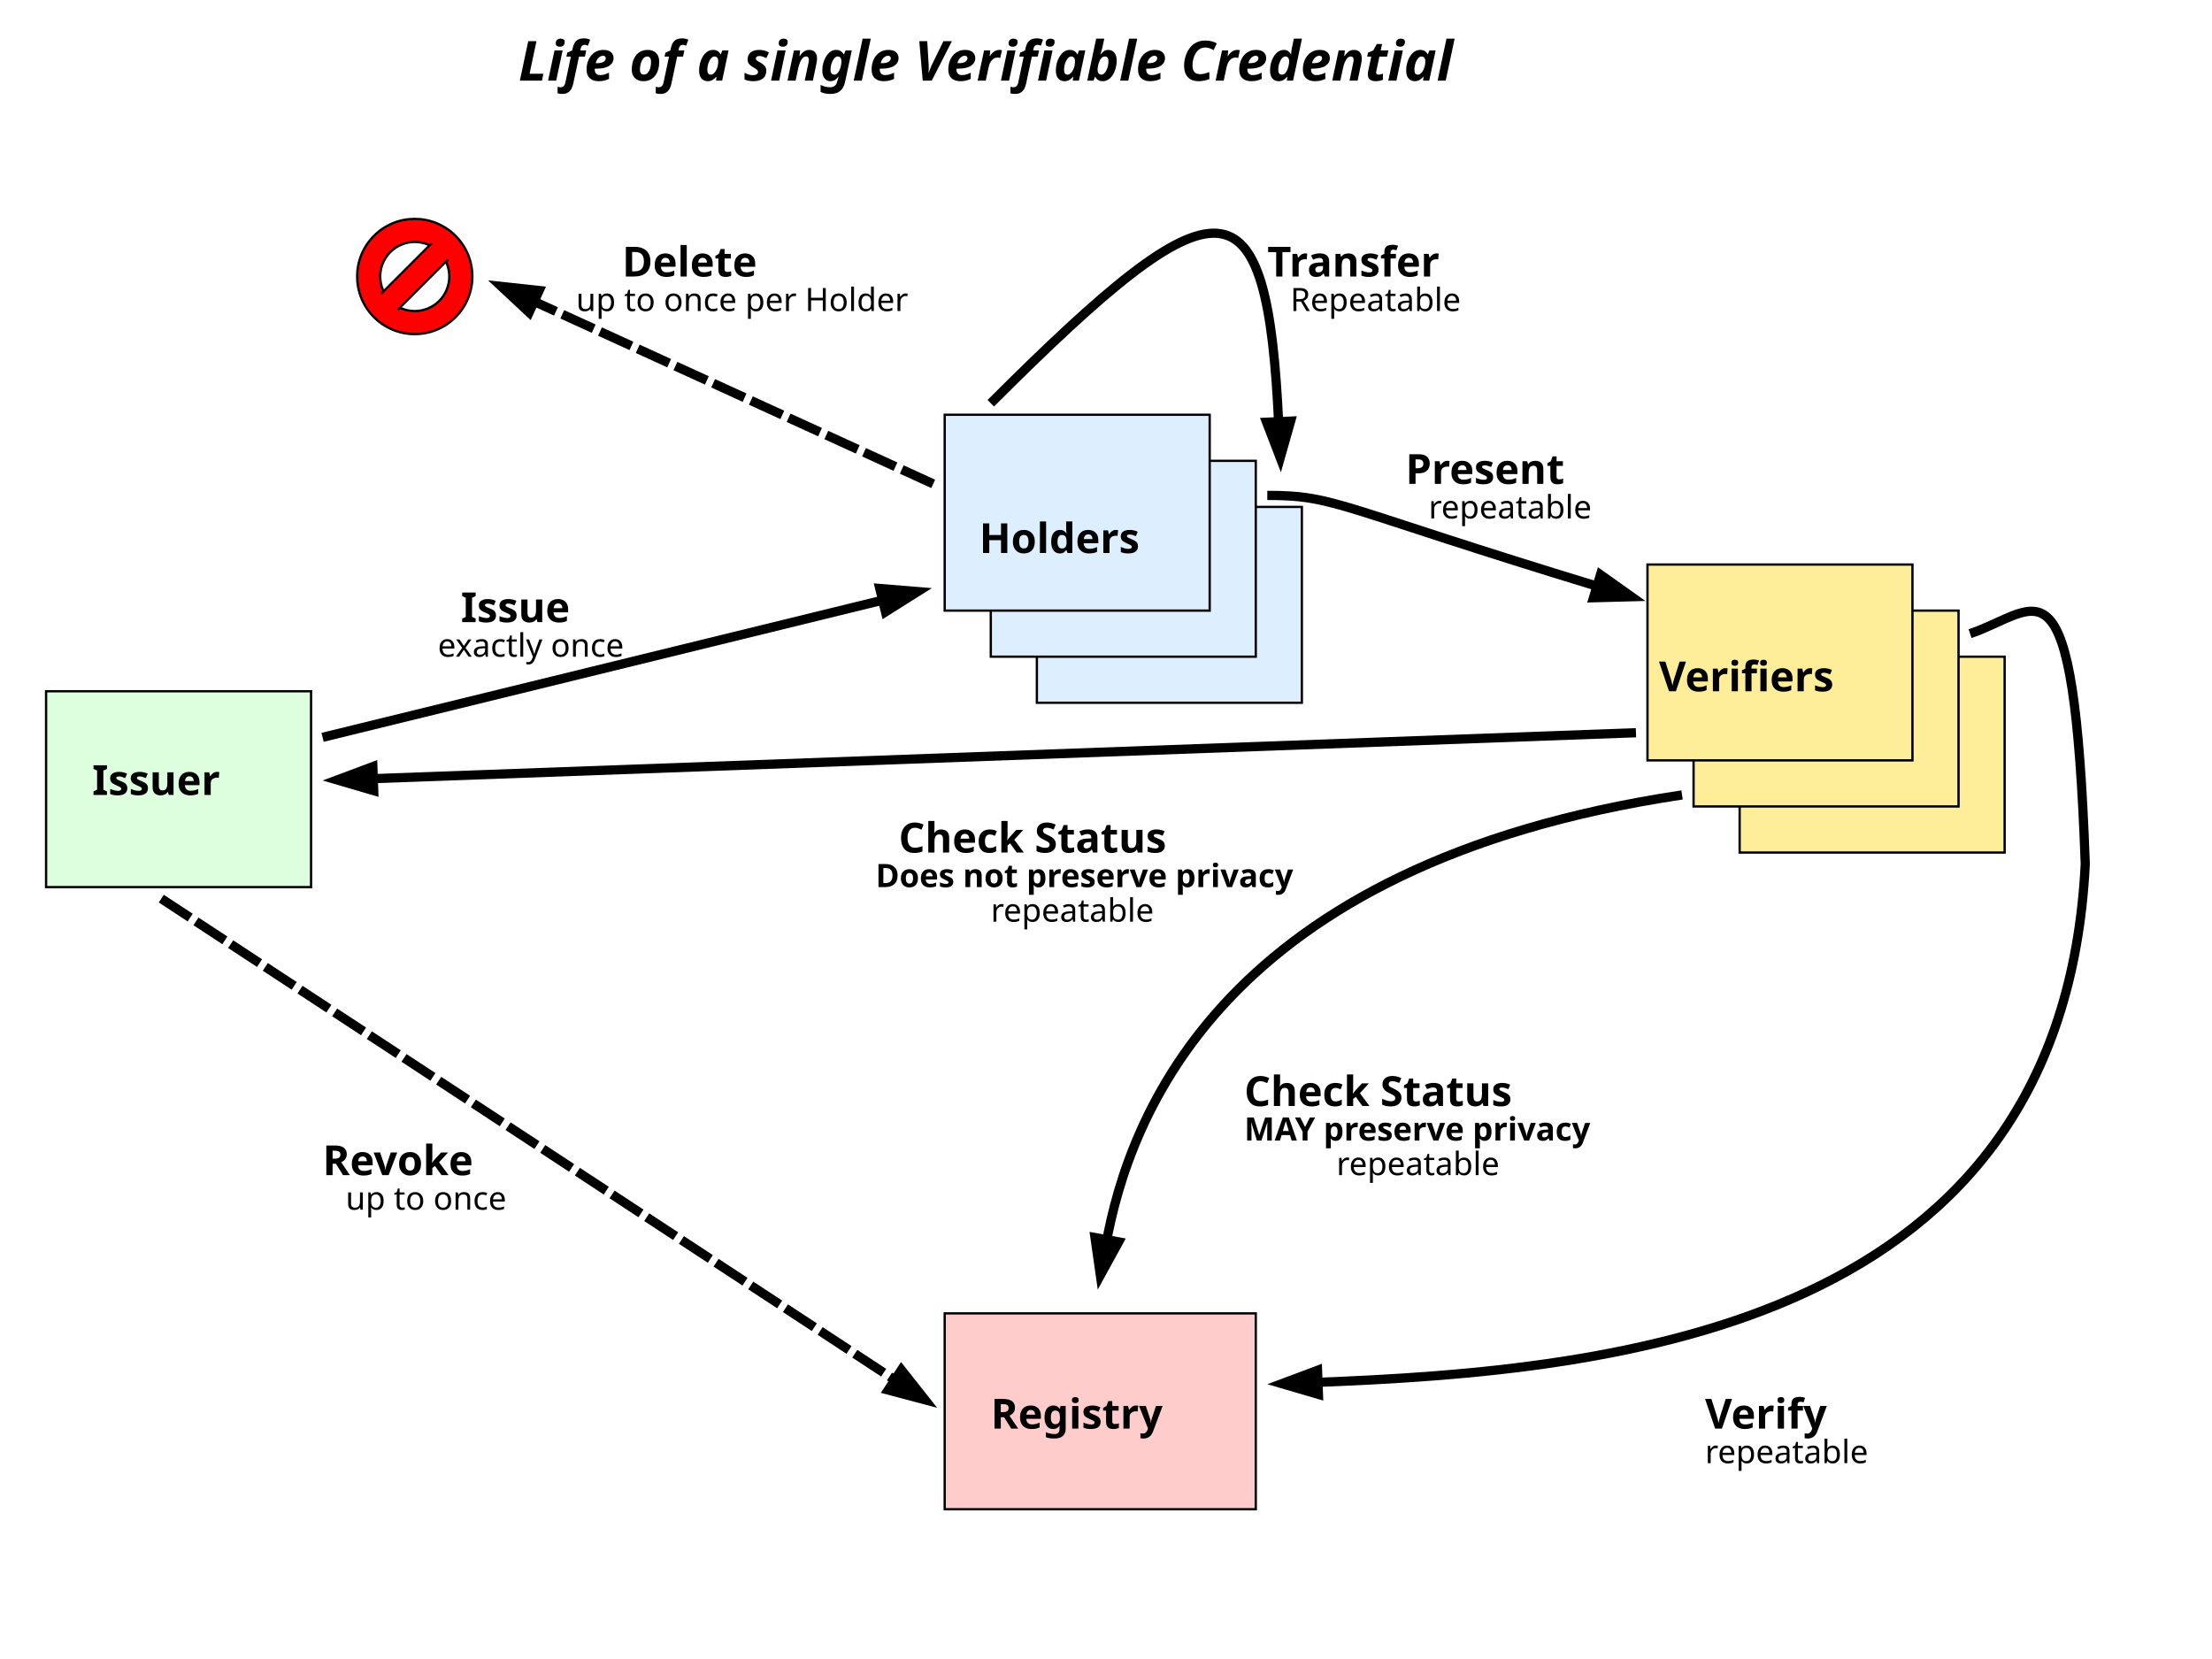
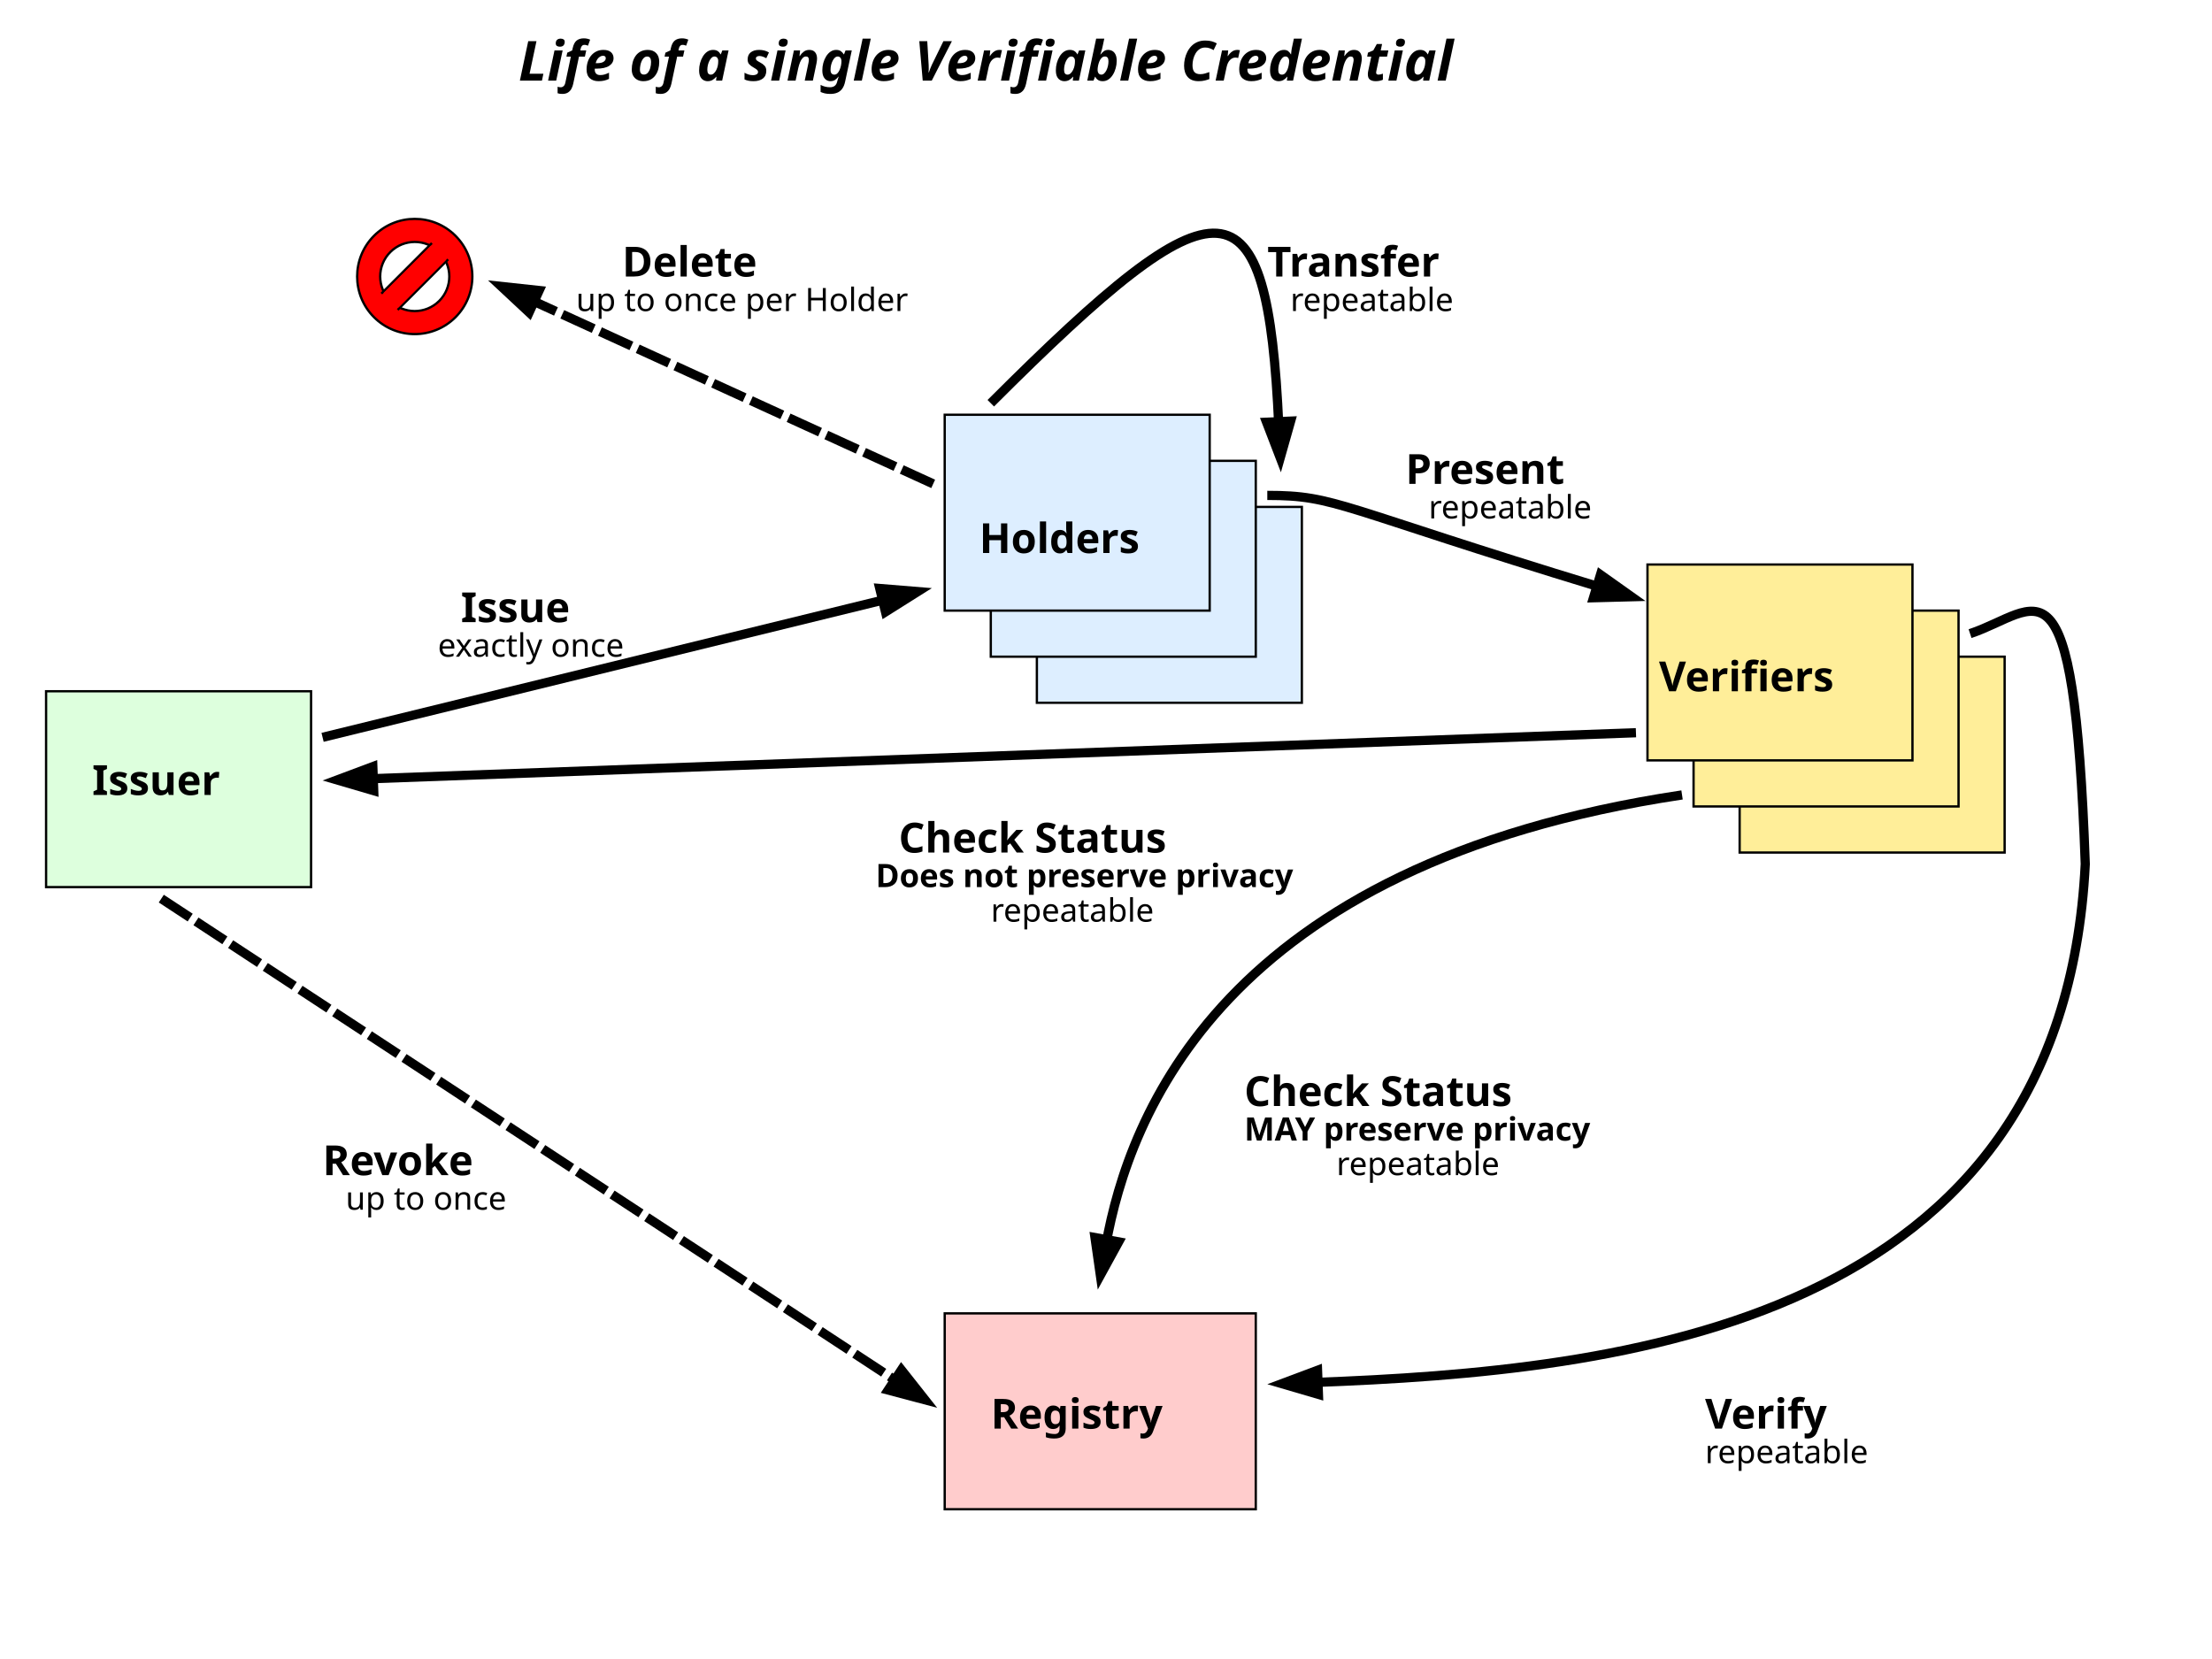
<svg xmlns="http://www.w3.org/2000/svg" version="1.1" viewBox="0 0 960 720" fill="none">
  <defs>
    <marker id="arrow" viewBox="0 0 6 4" refX="1" refY="2" fill="#000" markerWidth="6" markerHeight="4" orient="auto">
      <path d="M0 0v4l6 -2z" />
    </marker>
    <symbol id="gone" viewBox="-40 -40 960 720">
      <g transform="rotate(-45)">
        <circle r="25" fill="red" />
        <circle r="15" fill="#fff" />
        <rect x="-15" y="-5" width="30" height="10" fill="red" />
        <rect class="none" x="-17" y="-4.5" width="34" height="9" fill="red" />
      </g>
    </symbol>
    <style>
			path.link {stroke:#000;stroke-width:4;marker-end: url(#arrow)}
			rect, circle {stroke:#000;stroke-width:1px}
			rect.none {stroke:none}
			text {fill:#000;font-size:14px;font-family:sans-serif}
			text[aria-level ='1']{font-size:2em;font-weight:bold;font-style:italic}
			text[aria-level = '2']{font-size:1.5em;font-weight:bold}
			#background {fill:#fff;width:100%;height:100%;stroke:none}
		</style>
  </defs>
  <rect id="background" />
  <text x="225" y="35" role="heading" aria-level="1">Life of a single Verifiable Credential</text>
  <rect fill="#dfd" x="20" y="300" width="115" height="85" />
  <text role="heading" aria-level="2" x="40" y="345">Issuer</text>
  <path class="link" d="m140 320l245 -60" />
  <text x="200" y="270" role="heading" aria-level="2">Issue</text>
  <text x="190" y="285">exactly once</text>
  <path class="link" d="m70 390l320 210" stroke-dasharray="15 3" />
  <text x="140" y="510" role="heading" aria-level="2">Revoke</text>
  <text x="150" y="525">up to once</text>
  <rect fill="#def" x="450" y="220" width="115" height="85" />
  <rect fill="#def" x="430" y="200" width="115" height="85" />
  <rect fill="#def" x="410" y="180" width="115" height="85" />
  <text role="heading" aria-level="2" x="425" y="240">Holders</text>
  <path class="link" d="m405 210l-175 -80" stroke-dasharray="15 3" />
  <text x="270" y="120" role="heading" aria-level="2">Delete</text>
  <text x="250" y="135">up to once per Holder</text>
  <use href="#gone" x="140" y="80" />
  <path class="link" d="m430 175c100 -100 120 -100 125 10" />
  <text x="550" y="120" role="heading" aria-level="2">Transfer</text>
-   <text x="560" y="135">Repeatable</text>
+   <text x="560" y="135">repeatable</text>
  <path class="link" d="m550 215c30 0 30 5 145 40" />
  <text x="610" y="210" role="heading" aria-level="2">Present</text>
  <text x="620" y="225">repeatable</text>
  <rect fill="#fe9" x="755" y="285" width="115" height="85" />
  <rect fill="#fe9" x="735" y="265" width="115" height="85" />
  <rect fill="#fe9" x="715" y="245" width="115" height="85" />
  <text role="heading" aria-level="2" x="720" y="300">Verifiers</text>
  <path class="link" d="m855 275c30 -10 45 -40 50 100c-10 200 -200 220 -335 225" />
  <text x="740" y="620" role="heading" aria-level="2">Verify</text>
  <text x="740" y="635">repeatable</text>
  <path class="link" d="m710 318l-550 20" />
  <text x="390" y="370" role="heading" aria-level="2">Check Status</text>
  <text x="380" y="385" font-weight="bold">Does not preserve privacy</text>
  <text x="430" y="400">repeatable</text>
  <path class="link" d="m730 345c-200 30 -240 140 -250 195" />
  <text x="540" y="480" role="heading" aria-level="2">Check Status</text>
  <text x="540" y="495" font-weight="bold">MAY preserve privacy</text>
  <text x="580" y="510">repeatable</text>
  <rect fill="#fcc" x="410" y="570" width="135" height="85" />
  <text role="heading" aria-level="2" x="430" y="620">Registry</text>
</svg>
